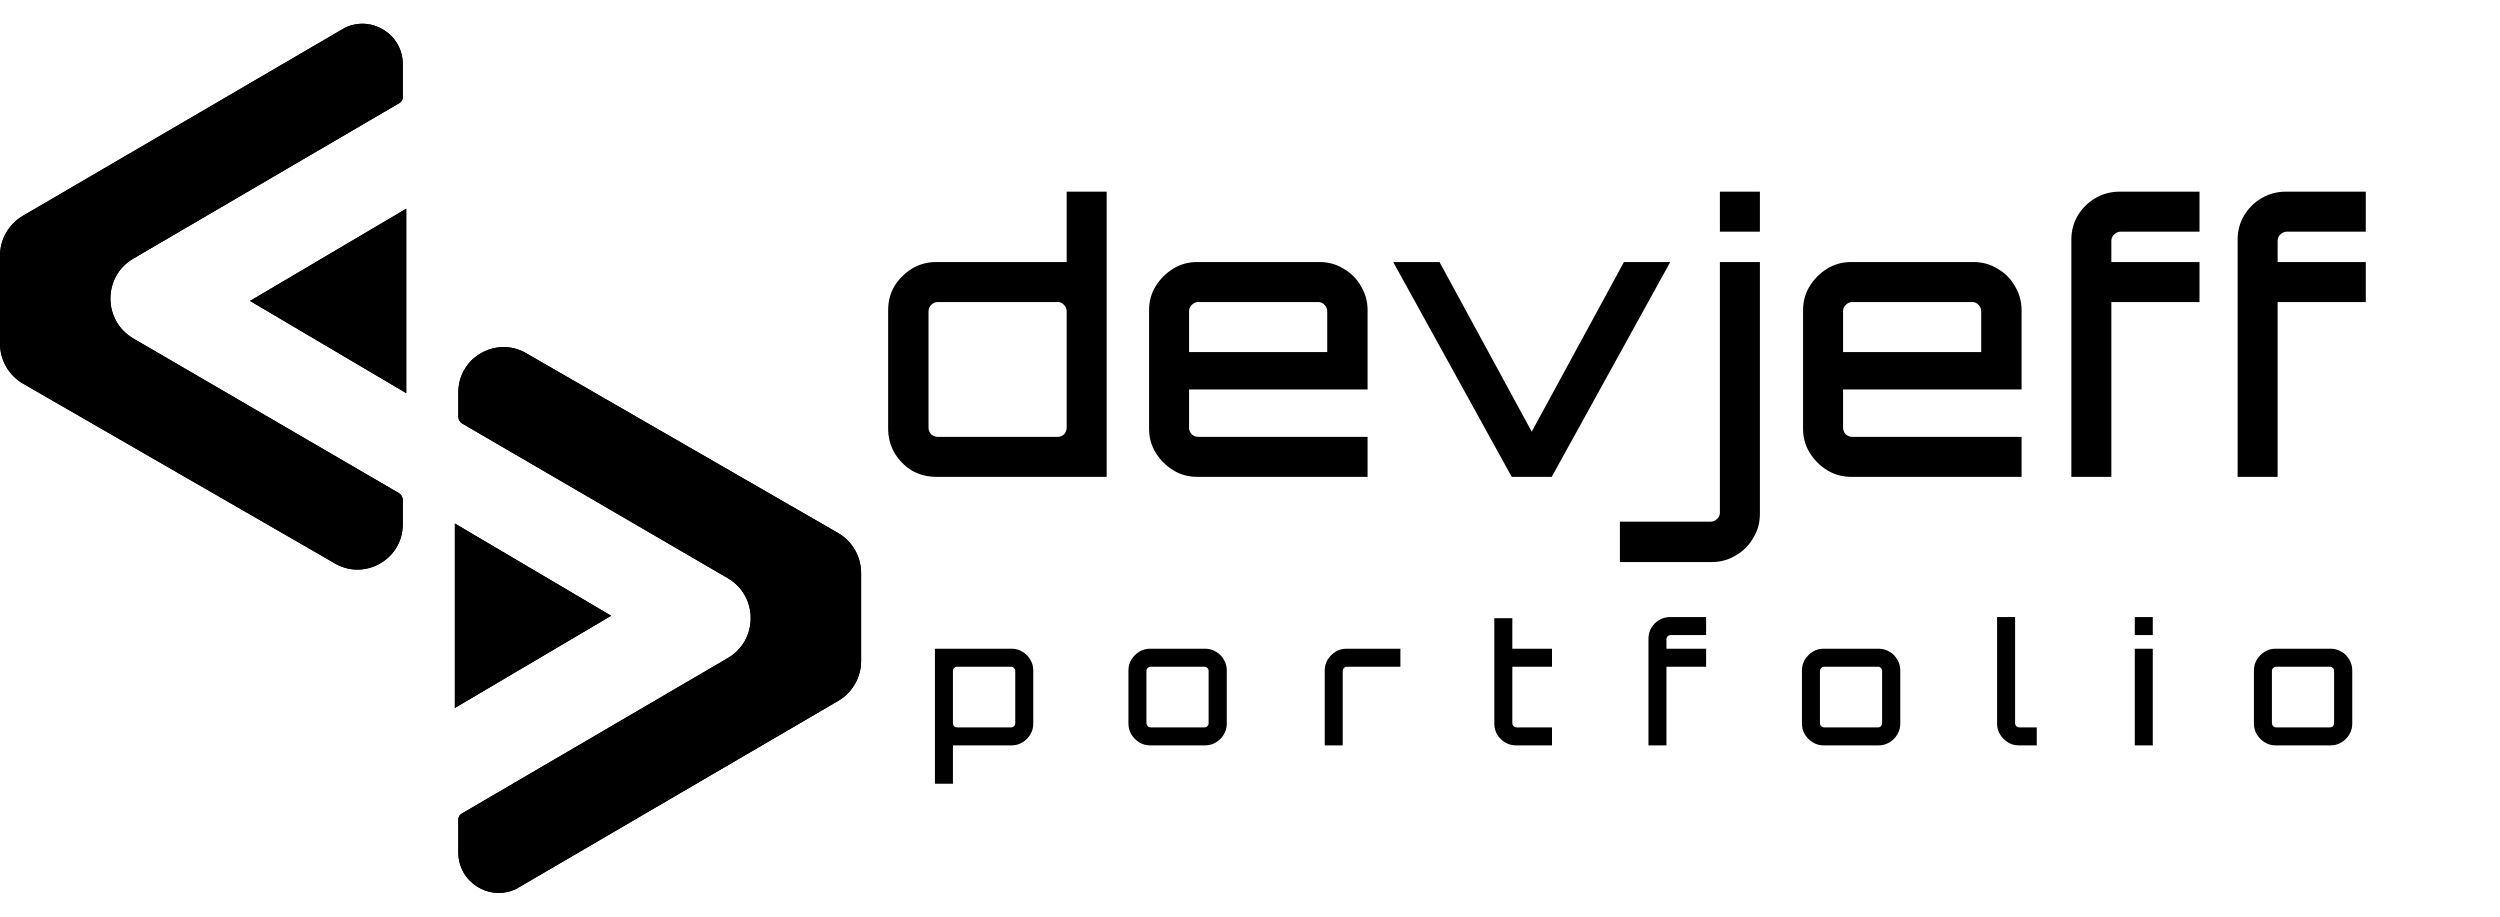
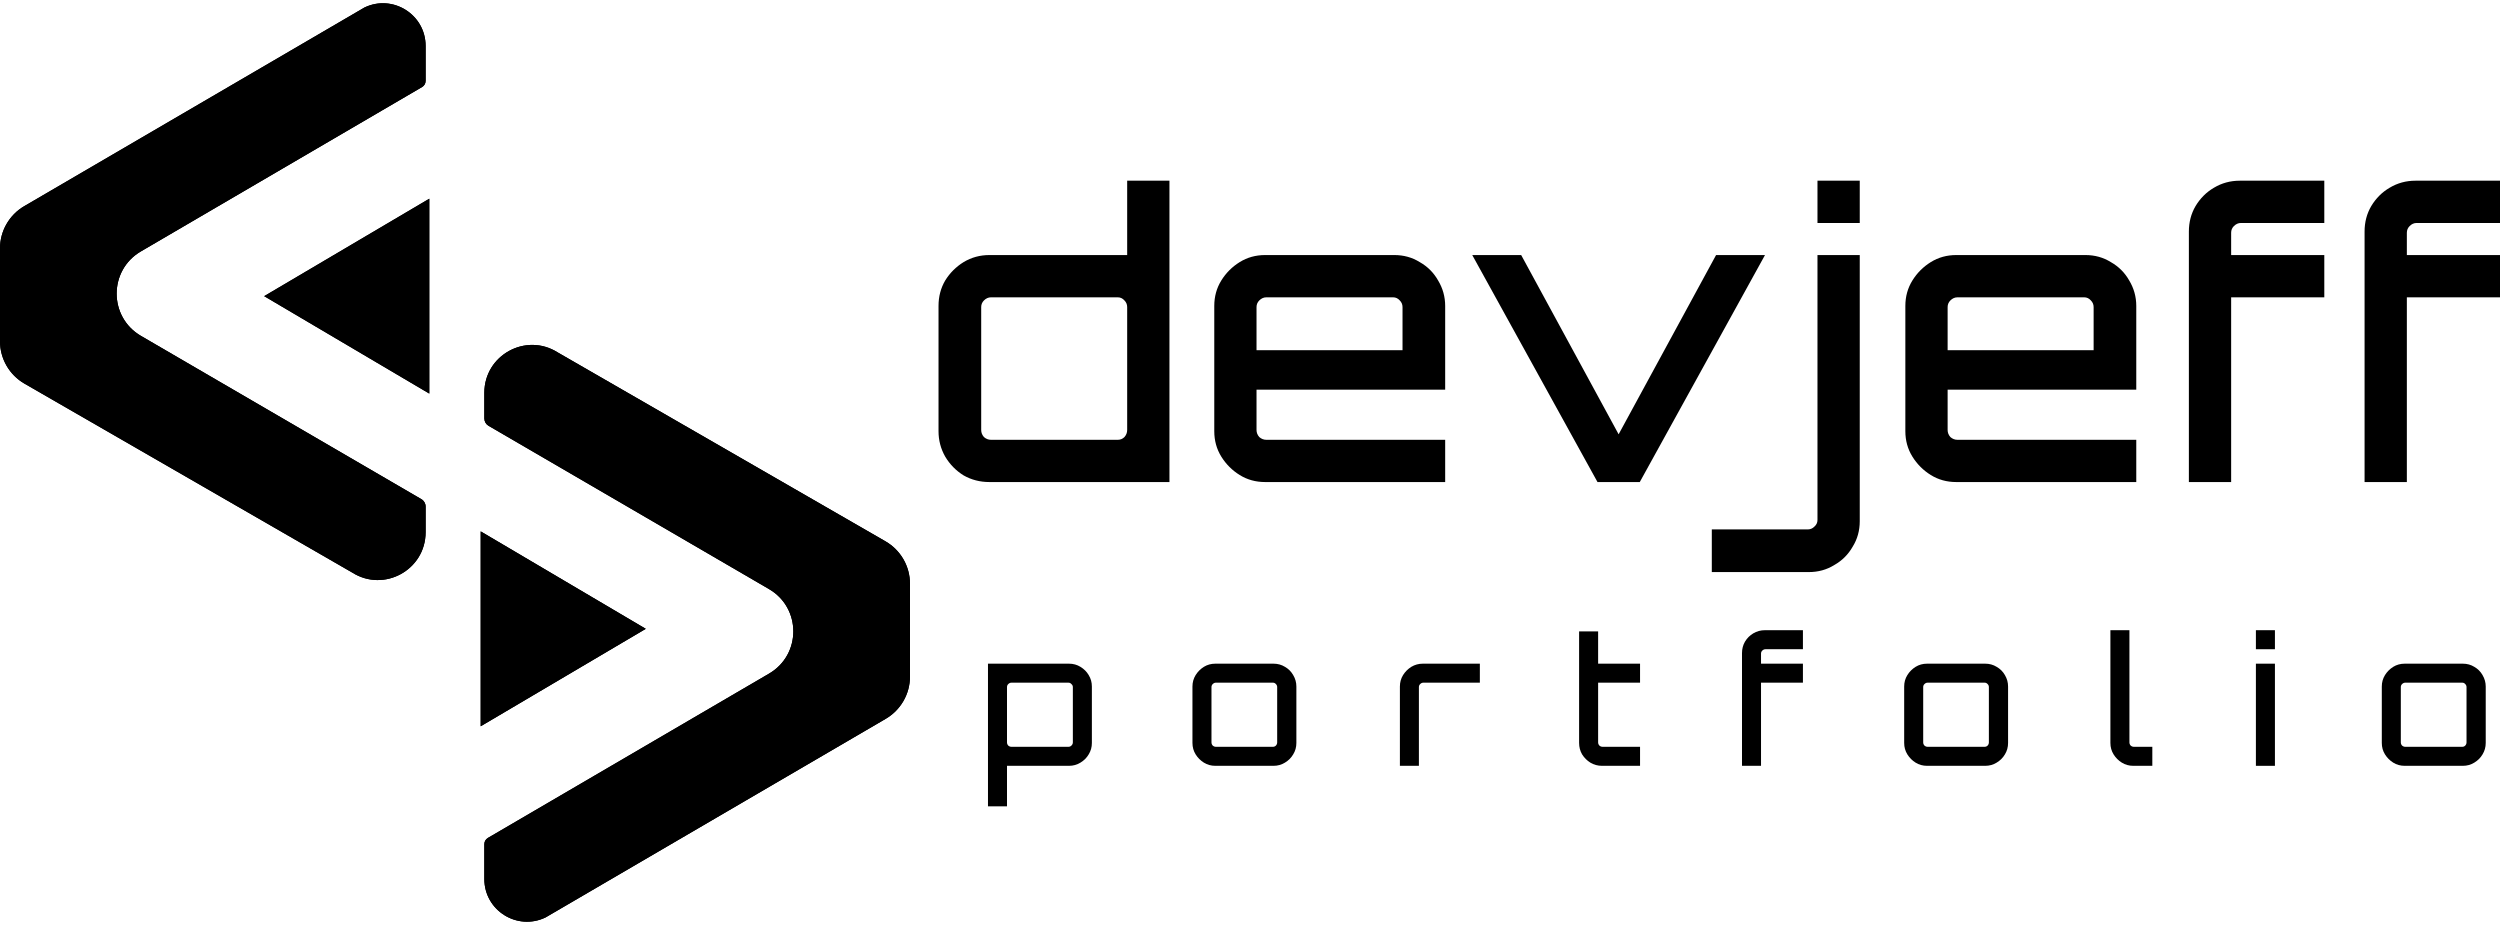
- <svg xmlns="http://www.w3.org/2000/svg" width="540" height="198" viewBox="0 0 540 198" fill="none">
-   <path d="M74.5 6V6C80.292 3.22 87 7.441 87 13.865V21V21C87 21.516 86.726 21.993 86.281 22.254L28.8 55.85C22.189 59.714 22.197 69.272 28.815 73.125L86.136 106.497C86.671 106.808 87 107.381 87 108V108V113.245C87 120.946 78.506 125.621 72 121.5V121.5L5.006 82.885C1.909 81.1 0 77.797 0 74.222V55.241C0 51.686 1.888 48.398 4.958 46.605L74.5 6Z" fill="black" />
-   <path d="M54 65L87.75 45.081V84.919L54 65Z" fill="black" />
-   <path d="M74.5 6V6C80.292 3.22 87 7.441 87 13.865V21V21C87 21.516 86.726 21.993 86.281 22.254L28.8 55.85C22.189 59.714 22.197 69.272 28.815 73.125L86.136 106.497C86.671 106.808 87 107.381 87 108V108V113.245C87 120.946 78.506 125.621 72 121.5V121.5L5.006 82.885C1.909 81.1 0 77.797 0 74.222V55.241C0 51.686 1.888 48.398 4.958 46.605L74.5 6Z" fill="black" />
-   <path d="M54 65L87.75 45.081V84.919L54 65Z" fill="black" />
-   <path d="M111.5 192V192C105.708 194.78 99 190.559 99 184.135V177V177C99 176.484 99.274 176.007 99.719 175.746L157.2 142.15C163.811 138.286 163.803 128.728 157.185 124.875L99.864 91.503C99.329 91.192 99 90.619 99 90V90V84.755C99 77.054 107.494 72.379 114 76.5V76.5L180.994 115.114C184.091 116.9 186 120.203 186 123.778V142.759C186 146.314 184.112 149.602 181.042 151.395L111.5 192Z" fill="black" />
-   <path d="M132 133L98.25 152.919L98.25 113.081L132 133Z" fill="black" />
-   <path d="M111.5 192V192C105.708 194.78 99 190.559 99 184.135V177V177C99 176.484 99.274 176.007 99.719 175.746L157.2 142.15C163.811 138.286 163.803 128.728 157.185 124.875L99.864 91.503C99.329 91.192 99 90.619 99 90V90V84.755C99 77.054 107.494 72.379 114 76.5V76.5L180.994 115.114C184.091 116.9 186 120.203 186 123.778V142.759C186 146.314 184.112 149.602 181.042 151.395L111.5 192Z" fill="black" />
-   <path d="M132 133L98.25 152.919L98.25 113.081L132 133Z" fill="black" />
-   <path d="M201.944 169.28V140.12H218.504C219.368 140.12 220.148 140.336 220.844 140.768C221.564 141.2 222.128 141.764 222.536 142.46C222.968 143.156 223.184 143.936 223.184 144.8V156.32C223.184 157.184 222.968 157.964 222.536 158.66C222.128 159.356 221.564 159.92 220.844 160.352C220.148 160.784 219.368 161 218.504 161H205.832V169.28H201.944ZM206.732 157.112H218.396C218.636 157.112 218.84 157.028 219.008 156.86C219.2 156.668 219.296 156.452 219.296 156.212V144.908C219.296 144.668 219.2 144.464 219.008 144.296C218.84 144.104 218.636 144.008 218.396 144.008H206.732C206.492 144.008 206.276 144.104 206.084 144.296C205.916 144.464 205.832 144.668 205.832 144.908V156.212C205.832 156.452 205.916 156.668 206.084 156.86C206.276 157.028 206.492 157.112 206.732 157.112ZM248.422 161C247.558 161 246.778 160.784 246.082 160.352C245.386 159.92 244.822 159.356 244.39 158.66C243.958 157.964 243.742 157.184 243.742 156.32V144.8C243.742 143.936 243.958 143.156 244.39 142.46C244.822 141.764 245.386 141.2 246.082 140.768C246.778 140.336 247.558 140.12 248.422 140.12H260.302C261.166 140.12 261.946 140.336 262.642 140.768C263.362 141.176 263.926 141.74 264.334 142.46C264.766 143.18 264.982 143.96 264.982 144.8V156.32C264.982 157.184 264.766 157.964 264.334 158.66C263.926 159.356 263.362 159.92 262.642 160.352C261.946 160.784 261.166 161 260.302 161H248.422ZM248.53 157.112H260.194C260.434 157.112 260.638 157.028 260.806 156.86C260.974 156.668 261.058 156.452 261.058 156.212V144.908C261.058 144.668 260.974 144.464 260.806 144.296C260.638 144.104 260.434 144.008 260.194 144.008H248.53C248.29 144.008 248.074 144.104 247.882 144.296C247.714 144.464 247.63 144.668 247.63 144.908V156.212C247.63 156.452 247.714 156.668 247.882 156.86C248.074 157.028 248.29 157.112 248.53 157.112ZM286.142 161V144.8C286.142 143.936 286.358 143.156 286.79 142.46C287.222 141.764 287.786 141.2 288.482 140.768C289.202 140.336 289.982 140.12 290.822 140.12H302.486V144.008H290.93C290.69 144.008 290.474 144.104 290.282 144.296C290.114 144.464 290.03 144.668 290.03 144.908V161H286.142ZM327.455 161C326.591 161 325.799 160.784 325.079 160.352C324.383 159.92 323.819 159.356 323.387 158.66C322.979 157.964 322.775 157.184 322.775 156.32V133.532H326.663V140.12H335.231V144.008H326.663V156.212C326.663 156.452 326.747 156.668 326.915 156.86C327.107 157.028 327.323 157.112 327.563 157.112H335.231V161H327.455ZM356.068 161V137.96C356.068 137.096 356.272 136.316 356.68 135.62C357.112 134.9 357.676 134.336 358.372 133.928C359.092 133.496 359.884 133.28 360.748 133.28H368.524V137.168H360.856C360.616 137.168 360.4 137.264 360.208 137.456C360.04 137.624 359.956 137.828 359.956 138.068V140.12H368.524V144.008H359.956V161H356.068ZM393.899 161C393.035 161 392.255 160.784 391.559 160.352C390.863 159.92 390.299 159.356 389.867 158.66C389.435 157.964 389.219 157.184 389.219 156.32V144.8C389.219 143.936 389.435 143.156 389.867 142.46C390.299 141.764 390.863 141.2 391.559 140.768C392.255 140.336 393.035 140.12 393.899 140.12H405.779C406.643 140.12 407.423 140.336 408.119 140.768C408.839 141.176 409.403 141.74 409.811 142.46C410.243 143.18 410.459 143.96 410.459 144.8V156.32C410.459 157.184 410.243 157.964 409.811 158.66C409.403 159.356 408.839 159.92 408.119 160.352C407.423 160.784 406.643 161 405.779 161H393.899ZM394.007 157.112H405.671C405.911 157.112 406.115 157.028 406.283 156.86C406.451 156.668 406.535 156.452 406.535 156.212V144.908C406.535 144.668 406.451 144.464 406.283 144.296C406.115 144.104 405.911 144.008 405.671 144.008H394.007C393.767 144.008 393.551 144.104 393.359 144.296C393.191 144.464 393.107 144.668 393.107 144.908V156.212C393.107 156.452 393.191 156.668 393.359 156.86C393.551 157.028 393.767 157.112 394.007 157.112ZM436.052 161C435.188 161 434.408 160.784 433.712 160.352C433.016 159.92 432.452 159.356 432.02 158.66C431.588 157.964 431.372 157.184 431.372 156.32V133.28H435.26V156.212C435.26 156.452 435.344 156.668 435.512 156.86C435.704 157.028 435.92 157.112 436.16 157.112H439.94V161H436.052ZM461.114 161V140.12H465.002V161H461.114ZM461.114 137.168V133.28H465.002V137.168H461.114ZM491.528 161C490.664 161 489.884 160.784 489.188 160.352C488.492 159.92 487.928 159.356 487.496 158.66C487.064 157.964 486.848 157.184 486.848 156.32V144.8C486.848 143.936 487.064 143.156 487.496 142.46C487.928 141.764 488.492 141.2 489.188 140.768C489.884 140.336 490.664 140.12 491.528 140.12H503.408C504.272 140.12 505.052 140.336 505.748 140.768C506.468 141.176 507.032 141.74 507.44 142.46C507.872 143.18 508.088 143.96 508.088 144.8V156.32C508.088 157.184 507.872 157.964 507.44 158.66C507.032 159.356 506.468 159.92 505.748 160.352C505.052 160.784 504.272 161 503.408 161H491.528ZM491.636 157.112H503.3C503.54 157.112 503.744 157.028 503.912 156.86C504.08 156.668 504.164 156.452 504.164 156.212V144.908C504.164 144.668 504.08 144.464 503.912 144.296C503.744 144.104 503.54 144.008 503.3 144.008H491.636C491.396 144.008 491.18 144.104 490.988 144.296C490.82 144.464 490.736 144.668 490.736 144.908V156.212C490.736 156.452 490.82 156.668 490.988 156.86C491.18 157.028 491.396 157.112 491.636 157.112Z" fill="black" />
-   <path d="M202.24 103C200.32 103 198.56 102.547 196.96 101.64C195.413 100.68 194.16 99.4 193.2 97.8C192.293 96.2 191.84 94.467 191.84 92.6V67C191.84 65.08 192.293 63.347 193.2 61.8C194.16 60.253 195.413 59 196.96 58.04C198.56 57.08 200.32 56.6 202.24 56.6H230.4V41.4H239.04V103H202.24ZM202.56 94.36H228.48C229.013 94.36 229.467 94.173 229.84 93.8C230.213 93.373 230.4 92.893 230.4 92.36V67.24C230.4 66.707 230.213 66.253 229.84 65.88C229.467 65.453 229.013 65.24 228.48 65.24H202.56C202.027 65.24 201.547 65.453 201.12 65.88C200.747 66.253 200.56 66.707 200.56 67.24V92.36C200.56 92.893 200.747 93.373 201.12 93.8C201.547 94.173 202.027 94.36 202.56 94.36ZM258.599 103C256.679 103 254.945 102.52 253.399 101.56C251.852 100.6 250.599 99.347 249.639 97.8C248.679 96.253 248.199 94.52 248.199 92.6V67C248.199 65.08 248.679 63.347 249.639 61.8C250.599 60.253 251.852 59 253.399 58.04C254.945 57.08 256.679 56.6 258.599 56.6H284.999C286.919 56.6 288.652 57.08 290.199 58.04C291.799 58.947 293.052 60.2 293.959 61.8C294.919 63.4 295.399 65.133 295.399 67V84.12H256.839V92.36C256.839 92.893 257.025 93.373 257.399 93.8C257.825 94.173 258.305 94.36 258.839 94.36H295.399V103H258.599ZM256.839 76.04H286.679V67.24C286.679 66.707 286.492 66.253 286.119 65.88C285.745 65.453 285.292 65.24 284.759 65.24H258.839C258.305 65.24 257.825 65.453 257.399 65.88C257.025 66.253 256.839 66.707 256.839 67.24V76.04ZM326.533 103L300.933 56.6H310.933L330.853 93.24L350.773 56.6H360.773L335.173 103H326.533ZM349.896 121.4V112.68H369.496C370.03 112.68 370.483 112.493 370.856 112.12C371.283 111.747 371.496 111.293 371.496 110.76V56.6H380.136V111C380.136 112.92 379.656 114.653 378.696 116.2C377.79 117.8 376.536 119.053 374.936 119.96C373.39 120.92 371.656 121.4 369.736 121.4H349.896ZM371.496 50.04V41.4H380.136V50.04H371.496ZM399.861 103C397.941 103 396.208 102.52 394.661 101.56C393.115 100.6 391.861 99.347 390.901 97.8C389.941 96.253 389.461 94.52 389.461 92.6V67C389.461 65.08 389.941 63.347 390.901 61.8C391.861 60.253 393.115 59 394.661 58.04C396.208 57.08 397.941 56.6 399.861 56.6H426.261C428.181 56.6 429.915 57.08 431.461 58.04C433.061 58.947 434.315 60.2 435.221 61.8C436.181 63.4 436.661 65.133 436.661 67V84.12H398.101V92.36C398.101 92.893 398.288 93.373 398.661 93.8C399.088 94.173 399.568 94.36 400.101 94.36H436.661V103H399.861ZM398.101 76.04H427.941V67.24C427.941 66.707 427.755 66.253 427.381 65.88C427.008 65.453 426.555 65.24 426.021 65.24H400.101C399.568 65.24 399.088 65.453 398.661 65.88C398.288 66.253 398.101 66.707 398.101 67.24V76.04ZM447.412 103V51.8C447.412 49.88 447.865 48.147 448.772 46.6C449.732 45 450.985 43.747 452.532 42.84C454.132 41.88 455.892 41.4 457.812 41.4H475.092V50.04H458.052C457.519 50.04 457.039 50.253 456.612 50.68C456.239 51.053 456.052 51.507 456.052 52.04V56.6H475.092V65.24H456.052V103H447.412ZM483.327 103V51.8C483.327 49.88 483.781 48.147 484.687 46.6C485.647 45 486.901 43.747 488.447 42.84C490.047 41.88 491.807 41.4 493.727 41.4H511.007V50.04H493.967C493.434 50.04 492.954 50.253 492.527 50.68C492.154 51.053 491.967 51.507 491.967 52.04V56.6H511.007V65.24H491.967V103H483.327Z" fill="black" />
+ <svg xmlns="http://www.w3.org/2000/svg" width="100" height="37" viewBox="0 0 100 37" fill="none">
+   <path d="M14.579 0.3C15.712 -0.244 17.025 0.582 17.025 1.839V3.236C17.025 3.337 16.972 3.43 16.884 3.481L5.636 10.056C4.342 10.812 4.344 12.682 5.639 13.436L16.856 19.967C16.961 20.028 17.025 20.14 17.025 20.261V21.287C17.025 22.794 15.363 23.709 14.09 22.903L0.98 15.346C0.374 14.997 0 14.35 0 13.651V9.936C0 9.241 0.369 8.597 0.97 8.246L14.579 0.3Z" fill="black" />
+   <path d="M10.567 11.846L17.172 7.948V15.744L10.567 11.846Z" fill="black" />
+   <path d="M14.579 0.3C15.712 -0.244 17.025 0.582 17.025 1.839V3.236C17.025 3.337 16.972 3.43 16.884 3.481L5.636 10.056C4.342 10.812 4.344 12.682 5.639 13.436L16.856 19.967C16.961 20.028 17.025 20.14 17.025 20.261V21.287C17.025 22.794 15.363 23.709 14.09 22.903L0.98 15.346C0.374 14.997 0 14.35 0 13.651V9.936C0 9.241 0.369 8.597 0.97 8.246L14.579 0.3Z" fill="black" />
+   <path d="M10.567 11.846L17.172 7.948V15.744L10.567 11.846Z" fill="black" />
+   <path d="M21.82 36.699C20.686 37.243 19.373 36.417 19.373 35.16V33.764C19.373 33.663 19.427 33.569 19.514 33.518L30.763 26.944C32.057 26.188 32.055 24.317 30.76 23.563L19.543 17.033C19.438 16.972 19.373 16.86 19.373 16.738V15.712C19.373 14.205 21.036 13.29 22.309 14.097L35.419 21.653C36.025 22.003 36.399 22.649 36.399 23.349V27.063C36.399 27.759 36.029 28.402 35.428 28.753L21.82 36.699Z" fill="black" />
+   <path d="M25.831 25.153L19.227 29.051V21.255L25.831 25.153Z" fill="black" />
+   <path d="M21.82 36.699C20.686 37.243 19.373 36.417 19.373 35.16V33.764C19.373 33.663 19.427 33.569 19.514 33.518L30.763 26.944C32.057 26.188 32.055 24.317 30.76 23.563L19.543 17.033C19.438 16.972 19.373 16.86 19.373 16.738V15.712C19.373 14.205 21.036 13.29 22.309 14.097L35.419 21.653C36.025 22.003 36.399 22.649 36.399 23.349V27.063C36.399 27.759 36.029 28.402 35.428 28.753L21.82 36.699Z" fill="black" />
+   <path d="M25.831 25.153L19.227 29.051V21.255L25.831 25.153Z" fill="black" />
+   <path d="M39.519 32.253V26.547H42.759C42.928 26.547 43.081 26.589 43.217 26.673C43.358 26.758 43.469 26.868 43.548 27.004C43.633 27.141 43.675 27.293 43.675 27.462V29.717C43.675 29.886 43.633 30.038 43.548 30.175C43.469 30.311 43.358 30.421 43.217 30.506C43.081 30.59 42.928 30.633 42.759 30.633H40.28V32.253H39.519ZM40.456 29.872H42.738C42.785 29.872 42.825 29.855 42.858 29.822C42.896 29.785 42.914 29.742 42.914 29.696V27.483C42.914 27.436 42.896 27.397 42.858 27.364C42.825 27.326 42.785 27.307 42.738 27.307H40.456C40.409 27.307 40.367 27.326 40.329 27.364C40.296 27.397 40.28 27.436 40.28 27.483V29.696C40.28 29.742 40.296 29.785 40.329 29.822C40.367 29.855 40.409 29.872 40.456 29.872Z" fill="black" />
+   <path d="M48.614 30.633C48.445 30.633 48.292 30.59 48.156 30.506C48.02 30.421 47.91 30.311 47.825 30.175C47.741 30.038 47.698 29.886 47.698 29.717V27.462C47.698 27.293 47.741 27.141 47.825 27.004C47.91 26.868 48.02 26.758 48.156 26.673C48.292 26.589 48.445 26.547 48.614 26.547H50.939C51.108 26.547 51.261 26.589 51.397 26.673C51.538 26.753 51.648 26.863 51.728 27.004C51.813 27.145 51.855 27.298 51.855 27.462V29.717C51.855 29.886 51.813 30.038 51.728 30.175C51.648 30.311 51.538 30.421 51.397 30.506C51.261 30.59 51.108 30.633 50.939 30.633H48.614ZM48.635 29.872H50.918C50.965 29.872 51.005 29.855 51.038 29.822C51.071 29.785 51.087 29.742 51.087 29.696V27.483C51.087 27.436 51.071 27.397 51.038 27.364C51.005 27.326 50.965 27.307 50.918 27.307H48.635C48.588 27.307 48.546 27.326 48.508 27.364C48.476 27.397 48.459 27.436 48.459 27.483V29.696C48.459 29.742 48.476 29.785 48.508 29.822C48.546 29.855 48.588 29.872 48.635 29.872Z" fill="black" />
+   <path d="M55.996 30.633V27.462C55.996 27.293 56.038 27.141 56.122 27.004C56.207 26.868 56.317 26.758 56.453 26.673C56.594 26.589 56.747 26.547 56.911 26.547H59.194V27.307H56.932C56.886 27.307 56.843 27.326 56.806 27.364C56.773 27.397 56.756 27.436 56.756 27.483V30.633H55.996Z" fill="black" />
+   <path d="M64.08 30.633C63.911 30.633 63.756 30.59 63.615 30.506C63.479 30.421 63.369 30.311 63.284 30.175C63.204 30.038 63.164 29.886 63.164 29.717V25.257H63.925V26.547H65.602V27.307H63.925V29.696C63.925 29.742 63.942 29.785 63.975 29.822C64.012 29.855 64.055 29.872 64.101 29.872H65.602V30.633H64.08Z" fill="black" />
+   <path d="M69.68 30.633V26.124C69.68 25.955 69.72 25.802 69.799 25.666C69.884 25.525 69.994 25.415 70.13 25.335C70.271 25.25 70.426 25.208 70.596 25.208H72.117V25.969H70.617C70.57 25.969 70.527 25.988 70.49 26.025C70.457 26.058 70.441 26.098 70.441 26.145V26.547H72.117V27.307H70.441V30.633H69.68Z" fill="black" />
+   <path d="M77.083 30.633C76.914 30.633 76.761 30.59 76.625 30.506C76.489 30.421 76.378 30.311 76.294 30.175C76.209 30.038 76.167 29.886 76.167 29.717V27.462C76.167 27.293 76.209 27.141 76.294 27.004C76.378 26.868 76.489 26.758 76.625 26.673C76.761 26.589 76.914 26.547 77.083 26.547H79.408C79.577 26.547 79.729 26.589 79.865 26.673C80.006 26.753 80.117 26.863 80.197 27.004C80.281 27.145 80.323 27.298 80.323 27.462V29.717C80.323 29.886 80.281 30.038 80.197 30.175C80.117 30.311 80.006 30.421 79.865 30.506C79.729 30.59 79.577 30.633 79.408 30.633H77.083ZM77.104 29.872H79.386C79.433 29.872 79.473 29.855 79.506 29.822C79.539 29.785 79.555 29.742 79.555 29.696V27.483C79.555 27.436 79.539 27.397 79.506 27.364C79.473 27.326 79.433 27.307 79.386 27.307H77.104C77.057 27.307 77.015 27.326 76.977 27.364C76.944 27.397 76.928 27.436 76.928 27.483V29.696C76.928 29.742 76.944 29.785 76.977 29.822C77.015 29.855 77.057 29.872 77.104 29.872Z" fill="black" />
+   <path d="M85.332 30.633C85.163 30.633 85.01 30.59 84.874 30.506C84.738 30.421 84.627 30.311 84.543 30.175C84.458 30.038 84.416 29.886 84.416 29.717V25.208H85.177V29.696C85.177 29.742 85.193 29.785 85.226 29.822C85.264 29.855 85.306 29.872 85.353 29.872H86.093V30.633H85.332Z" fill="black" />
+   <path d="M90.236 30.633V26.547H90.997V30.633H90.236ZM90.236 25.969V25.208H90.997V25.969H90.236Z" fill="black" />
+   <path d="M96.188 30.633C96.019 30.633 95.866 30.59 95.73 30.506C95.594 30.421 95.484 30.311 95.399 30.175C95.314 30.038 95.272 29.886 95.272 29.717V27.462C95.272 27.293 95.314 27.141 95.399 27.004C95.484 26.868 95.594 26.758 95.73 26.673C95.866 26.589 96.019 26.547 96.188 26.547H98.513C98.682 26.547 98.835 26.589 98.971 26.673C99.112 26.753 99.222 26.863 99.302 27.004C99.386 27.145 99.429 27.298 99.429 27.462V29.717C99.429 29.886 99.386 30.038 99.302 30.175C99.222 30.311 99.112 30.421 98.971 30.506C98.835 30.59 98.682 30.633 98.513 30.633H96.188ZM96.209 29.872H98.492C98.539 29.872 98.579 29.855 98.611 29.822C98.644 29.785 98.661 29.742 98.661 29.696V27.483C98.661 27.436 98.644 27.397 98.611 27.364C98.579 27.326 98.539 27.307 98.492 27.307H96.209C96.162 27.307 96.12 27.326 96.082 27.364C96.049 27.397 96.033 27.436 96.033 27.483V29.696C96.033 29.742 96.049 29.785 96.082 29.822C96.12 29.855 96.162 29.872 96.209 29.872Z" fill="black" />
+   <path d="M39.577 19.282C39.201 19.282 38.857 19.194 38.544 19.016C38.241 18.828 37.995 18.578 37.808 18.265C37.63 17.952 37.541 17.613 37.541 17.247V12.238C37.541 11.862 37.63 11.523 37.808 11.22C37.995 10.917 38.241 10.672 38.544 10.484C38.857 10.296 39.201 10.202 39.577 10.202H45.087V7.228H46.778V19.282H39.577ZM39.639 17.592H44.712C44.816 17.592 44.905 17.555 44.978 17.482C45.051 17.399 45.087 17.305 45.087 17.2V12.284C45.087 12.18 45.051 12.091 44.978 12.018C44.905 11.935 44.816 11.893 44.712 11.893H39.639C39.535 11.893 39.441 11.935 39.358 12.018C39.285 12.091 39.248 12.18 39.248 12.284V17.2C39.248 17.305 39.285 17.399 39.358 17.482C39.441 17.555 39.535 17.592 39.639 17.592Z" fill="black" />
+   <path d="M50.606 19.282C50.23 19.282 49.891 19.189 49.588 19.001C49.285 18.813 49.04 18.567 48.852 18.265C48.664 17.962 48.571 17.623 48.571 17.247V12.238C48.571 11.862 48.664 11.523 48.852 11.22C49.04 10.917 49.285 10.672 49.588 10.484C49.891 10.296 50.23 10.202 50.606 10.202H55.772C56.148 10.202 56.487 10.296 56.789 10.484C57.103 10.662 57.348 10.907 57.525 11.22C57.713 11.533 57.807 11.872 57.807 12.238V15.588H50.261V17.2C50.261 17.305 50.298 17.399 50.371 17.482C50.454 17.555 50.548 17.592 50.653 17.592H57.807V19.282H50.606ZM50.261 14.007H56.101V12.284C56.101 12.18 56.064 12.091 55.991 12.018C55.918 11.935 55.829 11.893 55.725 11.893H50.653C50.548 11.893 50.454 11.935 50.371 12.018C50.298 12.091 50.261 12.18 50.261 12.284V14.007Z" fill="black" />
+   <path d="M63.9 19.282L58.89 10.202H60.847L64.745 17.372L68.643 10.202H70.6L65.591 19.282H63.9Z" fill="black" />
+   <path d="M68.472 22.883V21.177H72.307C72.412 21.177 72.501 21.14 72.573 21.067C72.657 20.994 72.699 20.905 72.699 20.801V10.202H74.39V20.848C74.39 21.224 74.296 21.563 74.108 21.866C73.93 22.179 73.685 22.424 73.372 22.601C73.069 22.789 72.73 22.883 72.354 22.883H68.472ZM72.699 8.919V7.228H74.39V8.919H72.699Z" fill="black" />
+   <path d="M78.25 19.282C77.874 19.282 77.535 19.189 77.232 19.001C76.929 18.813 76.684 18.567 76.496 18.265C76.308 17.962 76.214 17.623 76.214 17.247V12.238C76.214 11.862 76.308 11.523 76.496 11.22C76.684 10.917 76.929 10.672 77.232 10.484C77.535 10.296 77.874 10.202 78.25 10.202H83.416C83.792 10.202 84.131 10.296 84.433 10.484C84.747 10.662 84.992 10.907 85.169 11.22C85.357 11.533 85.451 11.872 85.451 12.238V15.588H77.905V17.2C77.905 17.305 77.942 17.399 78.015 17.482C78.098 17.555 78.192 17.592 78.297 17.592H85.451V19.282H78.25ZM77.905 14.007H83.745V12.284C83.745 12.18 83.708 12.091 83.635 12.018C83.562 11.935 83.473 11.893 83.369 11.893H78.297C78.192 11.893 78.098 11.935 78.015 12.018C77.942 12.091 77.905 12.18 77.905 12.284V14.007Z" fill="black" />
+   <path d="M87.555 19.282V9.263C87.555 8.887 87.644 8.548 87.821 8.245C88.009 7.932 88.254 7.687 88.557 7.51C88.87 7.322 89.214 7.228 89.59 7.228H92.972V8.919H89.637C89.533 8.919 89.439 8.96 89.355 9.044C89.282 9.117 89.246 9.206 89.246 9.31V10.202H92.972V11.893H89.246V19.282H87.555Z" fill="black" />
+   <path d="M94.583 19.282V9.263C94.583 8.887 94.672 8.548 94.849 8.245C95.037 7.932 95.282 7.687 95.585 7.51C95.898 7.322 96.243 7.228 96.618 7.228H100V8.919H96.665C96.561 8.919 96.467 8.96 96.384 9.044C96.311 9.117 96.274 9.206 96.274 9.31V10.202H100V11.893H96.274V19.282H94.583Z" fill="black" />
</svg>
